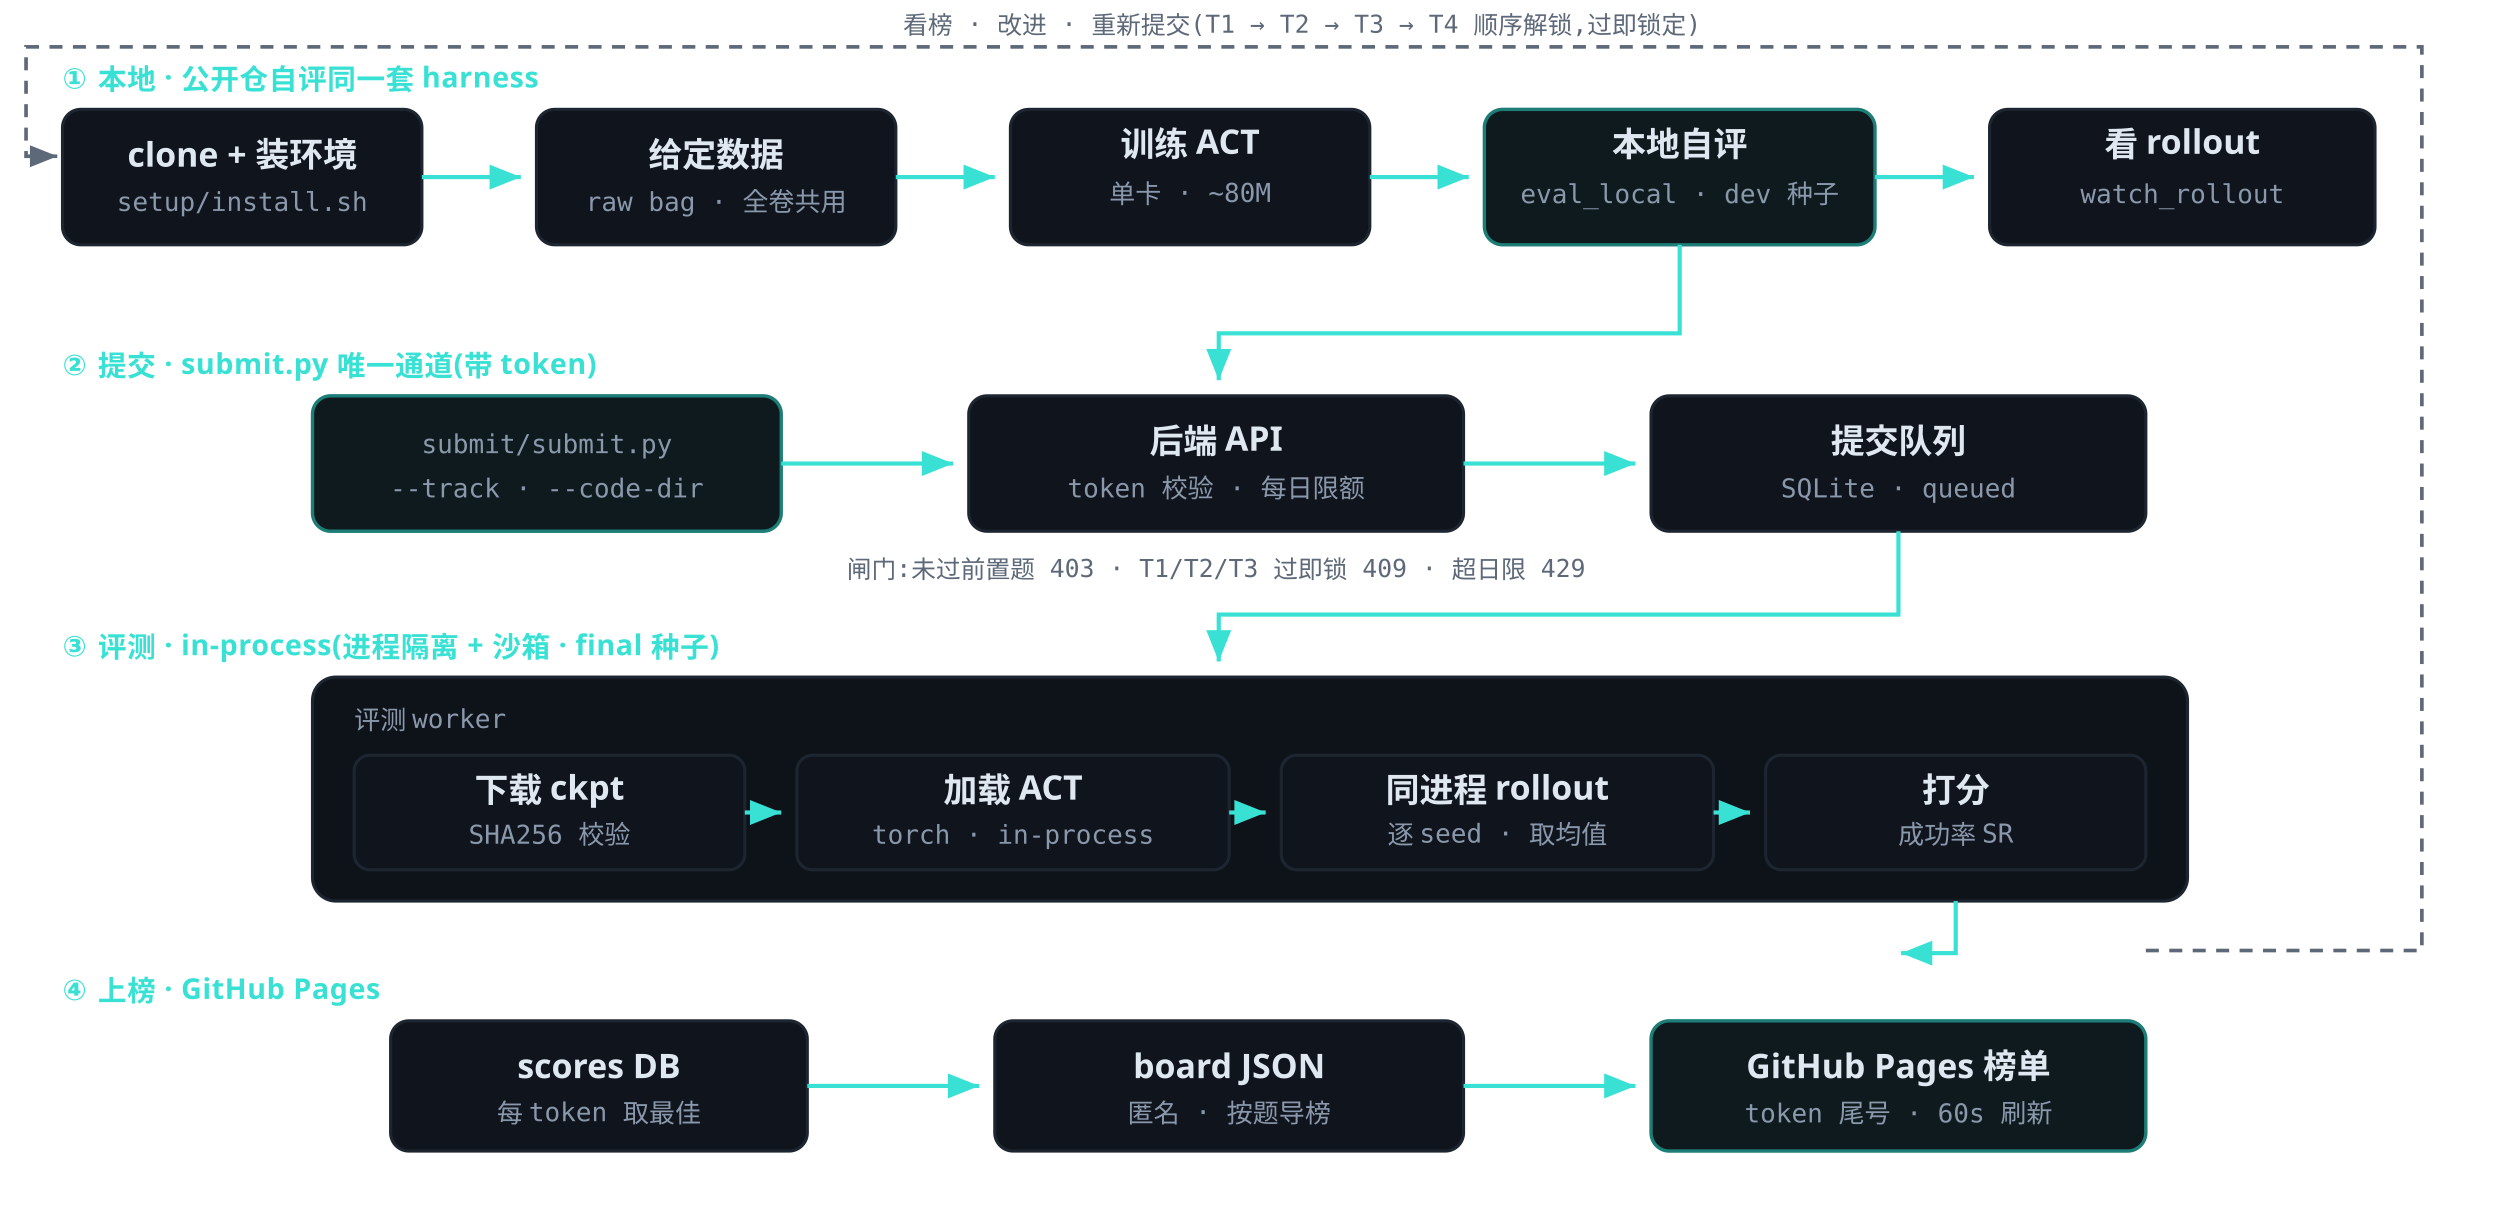
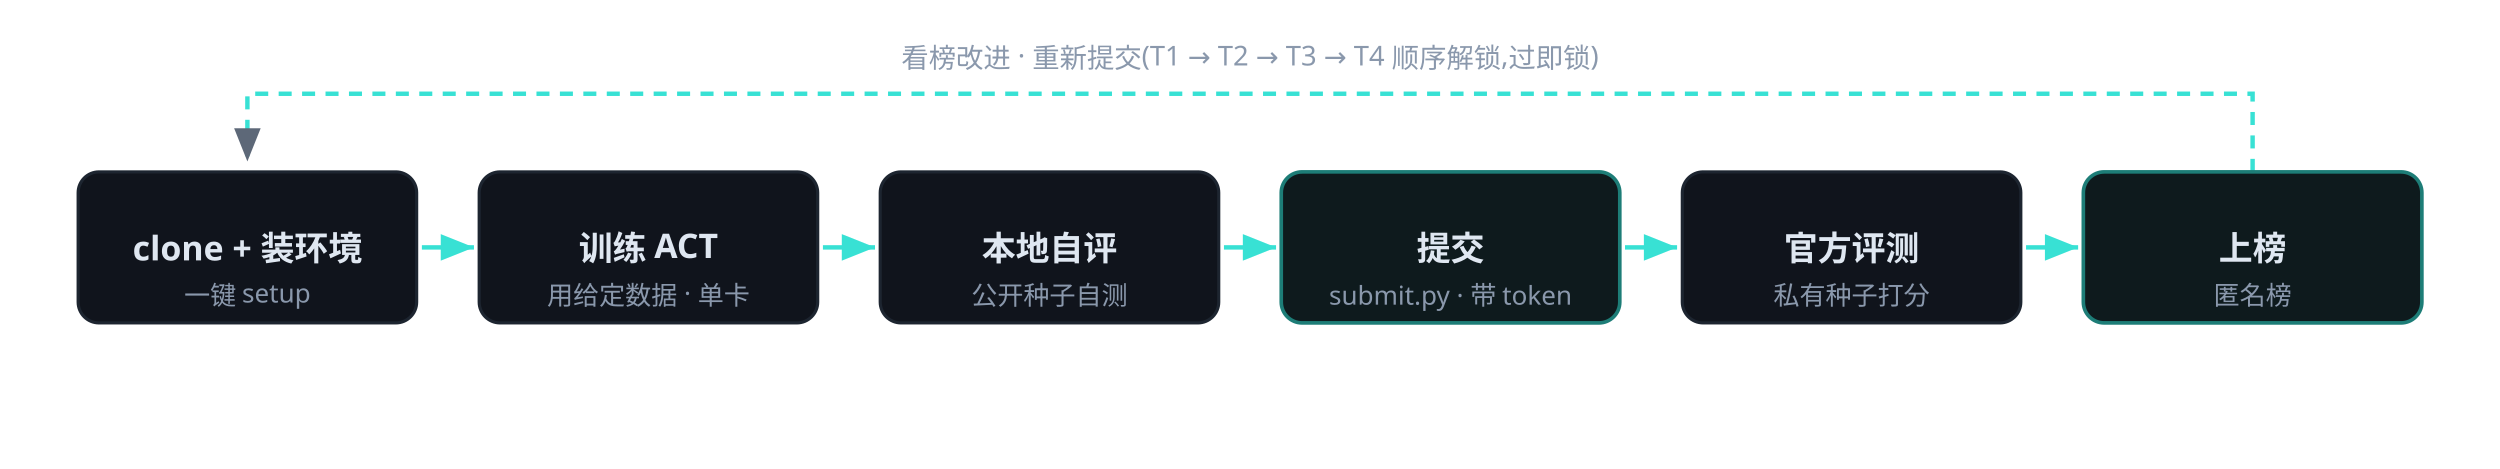
- <svg xmlns="http://www.w3.org/2000/svg" viewBox="0 0 960 470" role="img" aria-label="troncamp 提交与评测流程:本地 clone 到上榜的端到端数据流" font-family="'PingFang SC','Microsoft YaHei',system-ui,sans-serif" style="width:100%;height:auto;background:#0b0e14;border-radius:6px">
+ <svg xmlns="http://www.w3.org/2000/svg" viewBox="0 0 960 180" role="img" aria-label="参赛流程:clone → 训练 → 本地自评 → 提交 → 官方评测 → 上榜,看榜改进重新提交" font-family="'PingFang SC','Microsoft YaHei',system-ui,sans-serif" style="width:100%;height:auto;background:#0b0e14;border-radius:6px">
  <defs>
    <marker id="ah" markerWidth="10" markerHeight="10" refX="7.5" refY="3" orient="auto">
      <path d="M0,0 L7.5,3 L0,6 Z" fill="#38e1d4" />
    </marker>
    <marker id="ahd" markerWidth="10" markerHeight="10" refX="7.5" refY="3" orient="auto">
      <path d="M0,0 L7.5,3 L0,6 Z" fill="#5d6878" />
    </marker>
    <style>
      .t{fill:#dfe7f1;font-size:13px;font-weight:700}
-       .s{fill:#8a98ac;font-size:10px;font-family:ui-monospace,'JetBrains Mono',Consolas,monospace}
-       .c{fill:#5d6878;font-size:9.5px;font-family:ui-monospace,'JetBrains Mono',Consolas,monospace}
-       .band{fill:#38e1d4;font-size:11px;font-weight:700;letter-spacing:.02em}
+       .s{fill:#8a98ac;font-size:10px}
+       .c{fill:#8a98ac;font-size:10.5px}
      .node{fill:#10141c;stroke:#1d2530;stroke-width:1.2}
-       .key{fill:#0e1a1d;stroke:#1d7d77;stroke-width:1.3}
-       .ln{stroke:#38e1d4;stroke-width:1.6;fill:none}
+       .key{fill:#0e1a1d;stroke:#1d7d77;stroke-width:1.4}
+       .ln{stroke:#38e1d4;stroke-width:1.7;fill:none}
    </style>
  </defs>
-   <path d="M824,365 H930 V18 H10 V60 H22" fill="none" stroke="#5d6878" stroke-width="1.4" stroke-dasharray="5 4" marker-end="url(#ahd)" />
-   <text x="500" y="13" text-anchor="middle" class="c" fill="#8a98ac">看榜 · 改进 · 重新提交(T1 → T2 → T3 → T4 顺序解锁,过即锁定)</text>
-   <text x="24" y="34" class="band">① 本地 · 公开仓自评同一套 harness</text>
-   <rect class="node" x="24" y="42" width="138" height="52" rx="7" />
-   <text x="93" y="64" text-anchor="middle" class="t">clone + 装环境</text>
-   <text x="93" y="81" text-anchor="middle" class="s">setup/install.sh</text>
-   <rect class="node" x="206" y="42" width="138" height="52" rx="7" />
-   <text x="275" y="64" text-anchor="middle" class="t">给定数据</text>
-   <text x="275" y="81" text-anchor="middle" class="s">raw bag · 全卷共用</text>
-   <rect class="node" x="388" y="42" width="138" height="52" rx="7" />
-   <text x="457" y="60" text-anchor="middle" class="t" font-size="12.5">训练 ACT</text>
-   <text x="457" y="78" text-anchor="middle" class="s">单卡 · ~80M</text>
-   <rect class="key" x="570" y="42" width="150" height="52" rx="7" />
-   <text x="645" y="60" text-anchor="middle" class="t" font-size="12.5">本地自评</text>
-   <text x="645" y="78" text-anchor="middle" class="s">eval_local · dev 种子</text>
-   <rect class="node" x="764" y="42" width="148" height="52" rx="7" />
-   <text x="838" y="60" text-anchor="middle" class="t" font-size="12.5">看 rollout</text>
-   <text x="838" y="78" text-anchor="middle" class="s">watch_rollout</text>
-   <line class="ln" x1="162" y1="68" x2="200" y2="68" marker-end="url(#ah)" />
-   <line class="ln" x1="344" y1="68" x2="382" y2="68" marker-end="url(#ah)" />
-   <line class="ln" x1="526" y1="68" x2="564" y2="68" marker-end="url(#ah)" />
-   <line class="ln" x1="720" y1="68" x2="758" y2="68" marker-end="url(#ah)" />
-   <path d="M645,94 V128 H468 V146" class="ln" marker-end="url(#ah)" />
-   <text x="24" y="144" class="band">② 提交 · submit.py 唯一通道(带 token)</text>
-   <rect class="key" x="120" y="152" width="180" height="52" rx="7" />
-   <text x="210" y="174" text-anchor="middle" class="s" fill="#38e1d4" font-size="11">submit/submit.py</text>
-   <text x="210" y="191" text-anchor="middle" class="s">--track · --code-dir</text>
-   <rect class="node" x="372" y="152" width="190" height="52" rx="7" />
-   <text x="467" y="174" text-anchor="middle" class="t" font-size="12.5">后端 API</text>
-   <text x="467" y="191" text-anchor="middle" class="s">token 校验 · 每日限额</text>
-   <rect class="node" x="634" y="152" width="190" height="52" rx="7" />
-   <text x="729" y="174" text-anchor="middle" class="t">提交队列</text>
-   <text x="729" y="191" text-anchor="middle" class="s">SQLite · queued</text>
-   <line class="ln" x1="300" y1="178" x2="366" y2="178" marker-end="url(#ah)" />
-   <line class="ln" x1="562" y1="178" x2="628" y2="178" marker-end="url(#ah)" />
-   <text x="467" y="222" text-anchor="middle" class="c">闸门:未过前置题 403 · T1/T2/T3 过即锁 409 · 超日限 429</text>
-   <path d="M729,204 V236 H468 V254" class="ln" marker-end="url(#ah)" />
-   <text x="24" y="252" class="band">③ 评测 · in-process(进程隔离 + 沙箱 · final 种子)</text>
-   <rect x="120" y="260" width="720" height="86" rx="9" fill="#0e1219" stroke="#1d2530" stroke-width="1.2" />
-   <text x="136" y="280" class="s" fill="#38e1d4" font-size="11">评测 worker</text>
-   <rect class="node" x="136" y="290" width="150" height="44" rx="6" />
-   <text x="211" y="308" text-anchor="middle" class="t" font-size="12">下载 ckpt</text>
-   <text x="211" y="324" text-anchor="middle" class="s">SHA256 校验</text>
-   <rect class="node" x="306" y="290" width="166" height="44" rx="6" />
-   <text x="389" y="308" text-anchor="middle" class="t" font-size="12">加载 ACT</text>
-   <text x="389" y="324" text-anchor="middle" class="s">torch · in-process</text>
-   <rect class="node" x="492" y="290" width="166" height="44" rx="6" />
-   <text x="575" y="308" text-anchor="middle" class="t" font-size="12">同进程 rollout</text>
-   <text x="575" y="324" text-anchor="middle" class="s">逐 seed · 取均值</text>
-   <rect class="node" x="678" y="290" width="146" height="44" rx="6" />
-   <text x="751" y="308" text-anchor="middle" class="t" font-size="12">打分</text>
-   <text x="751" y="324" text-anchor="middle" class="s">成功率 SR</text>
-   <line class="ln" x1="286" y1="312" x2="300" y2="312" marker-end="url(#ah)" />
-   <line class="ln" x1="472" y1="312" x2="486" y2="312" marker-end="url(#ah)" />
-   <line class="ln" x1="658" y1="312" x2="672" y2="312" marker-end="url(#ah)" />
-   <path d="M751,346 V366 H730 V366" class="ln" marker-end="url(#ah)" />
-   <text x="24" y="384" class="band">④ 上榜 · GitHub Pages</text>
-   <rect class="node" x="150" y="392" width="160" height="50" rx="7" />
-   <text x="230" y="414" text-anchor="middle" class="t">scores DB</text>
-   <text x="230" y="431" text-anchor="middle" class="s">每 token 取最佳</text>
-   <rect class="node" x="382" y="392" width="180" height="50" rx="7" />
-   <text x="472" y="414" text-anchor="middle" class="t">board JSON</text>
-   <text x="472" y="431" text-anchor="middle" class="s">匿名 · 按题导榜</text>
-   <rect class="key" x="634" y="392" width="190" height="50" rx="7" />
-   <text x="729" y="414" text-anchor="middle" class="t" fill="#38e1d4">GitHub Pages 榜单</text>
-   <text x="729" y="431" text-anchor="middle" class="s">token 尾号 · 60s 刷新</text>
-   <line class="ln" x1="310" y1="417" x2="376" y2="417" marker-end="url(#ah)" />
-   <line class="ln" x1="562" y1="417" x2="628" y2="417" marker-end="url(#ah)" />
+   <path d="M865,66 V36 H95 V62" class="ln" stroke="#5d6878" stroke-width="1.4" stroke-dasharray="5 4" marker-end="url(#ahd)" />
+   <text x="480" y="26" text-anchor="middle" class="c">看榜改进 · 重新提交(T1 → T2 → T3 → T4 顺序解锁,过即锁)</text>
+   <rect class="node" x="30" y="66" width="130" height="58" rx="8" />
+   <text x="95" y="100" text-anchor="middle" class="t">clone + 装环境</text>
+   <text x="95" y="117" text-anchor="middle" class="s">一键 setup</text>
+   <rect class="node" x="184" y="66" width="130" height="58" rx="8" />
+   <text x="249" y="100" text-anchor="middle" class="t">训练 ACT</text>
+   <text x="249" y="117" text-anchor="middle" class="s">用给定数据 · 单卡</text>
+   <rect class="node" x="338" y="66" width="130" height="58" rx="8" />
+   <text x="403" y="100" text-anchor="middle" class="t">本地自评</text>
+   <text x="403" y="117" text-anchor="middle" class="s">公开种子自测</text>
+   <rect class="key" x="492" y="66" width="130" height="58" rx="8" />
+   <text x="557" y="100" text-anchor="middle" class="t">提交</text>
+   <text x="557" y="117" text-anchor="middle" class="s">submit.py · 带 token</text>
+   <rect class="node" x="646" y="66" width="130" height="58" rx="8" />
+   <text x="711" y="100" text-anchor="middle" class="t">官方评测</text>
+   <text x="711" y="117" text-anchor="middle" class="s">私有种子打分</text>
+   <rect class="key" x="800" y="66" width="130" height="58" rx="8" />
+   <text x="865" y="100" text-anchor="middle" class="t" fill="#38e1d4">上榜</text>
+   <text x="865" y="117" text-anchor="middle" class="s">匿名榜</text>
+   <line class="ln" x1="162" y1="95" x2="182" y2="95" marker-end="url(#ah)" />
+   <line class="ln" x1="316" y1="95" x2="336" y2="95" marker-end="url(#ah)" />
+   <line class="ln" x1="470" y1="95" x2="490" y2="95" marker-end="url(#ah)" />
+   <line class="ln" x1="624" y1="95" x2="644" y2="95" marker-end="url(#ah)" />
+   <line class="ln" x1="778" y1="95" x2="798" y2="95" marker-end="url(#ah)" />
</svg>
